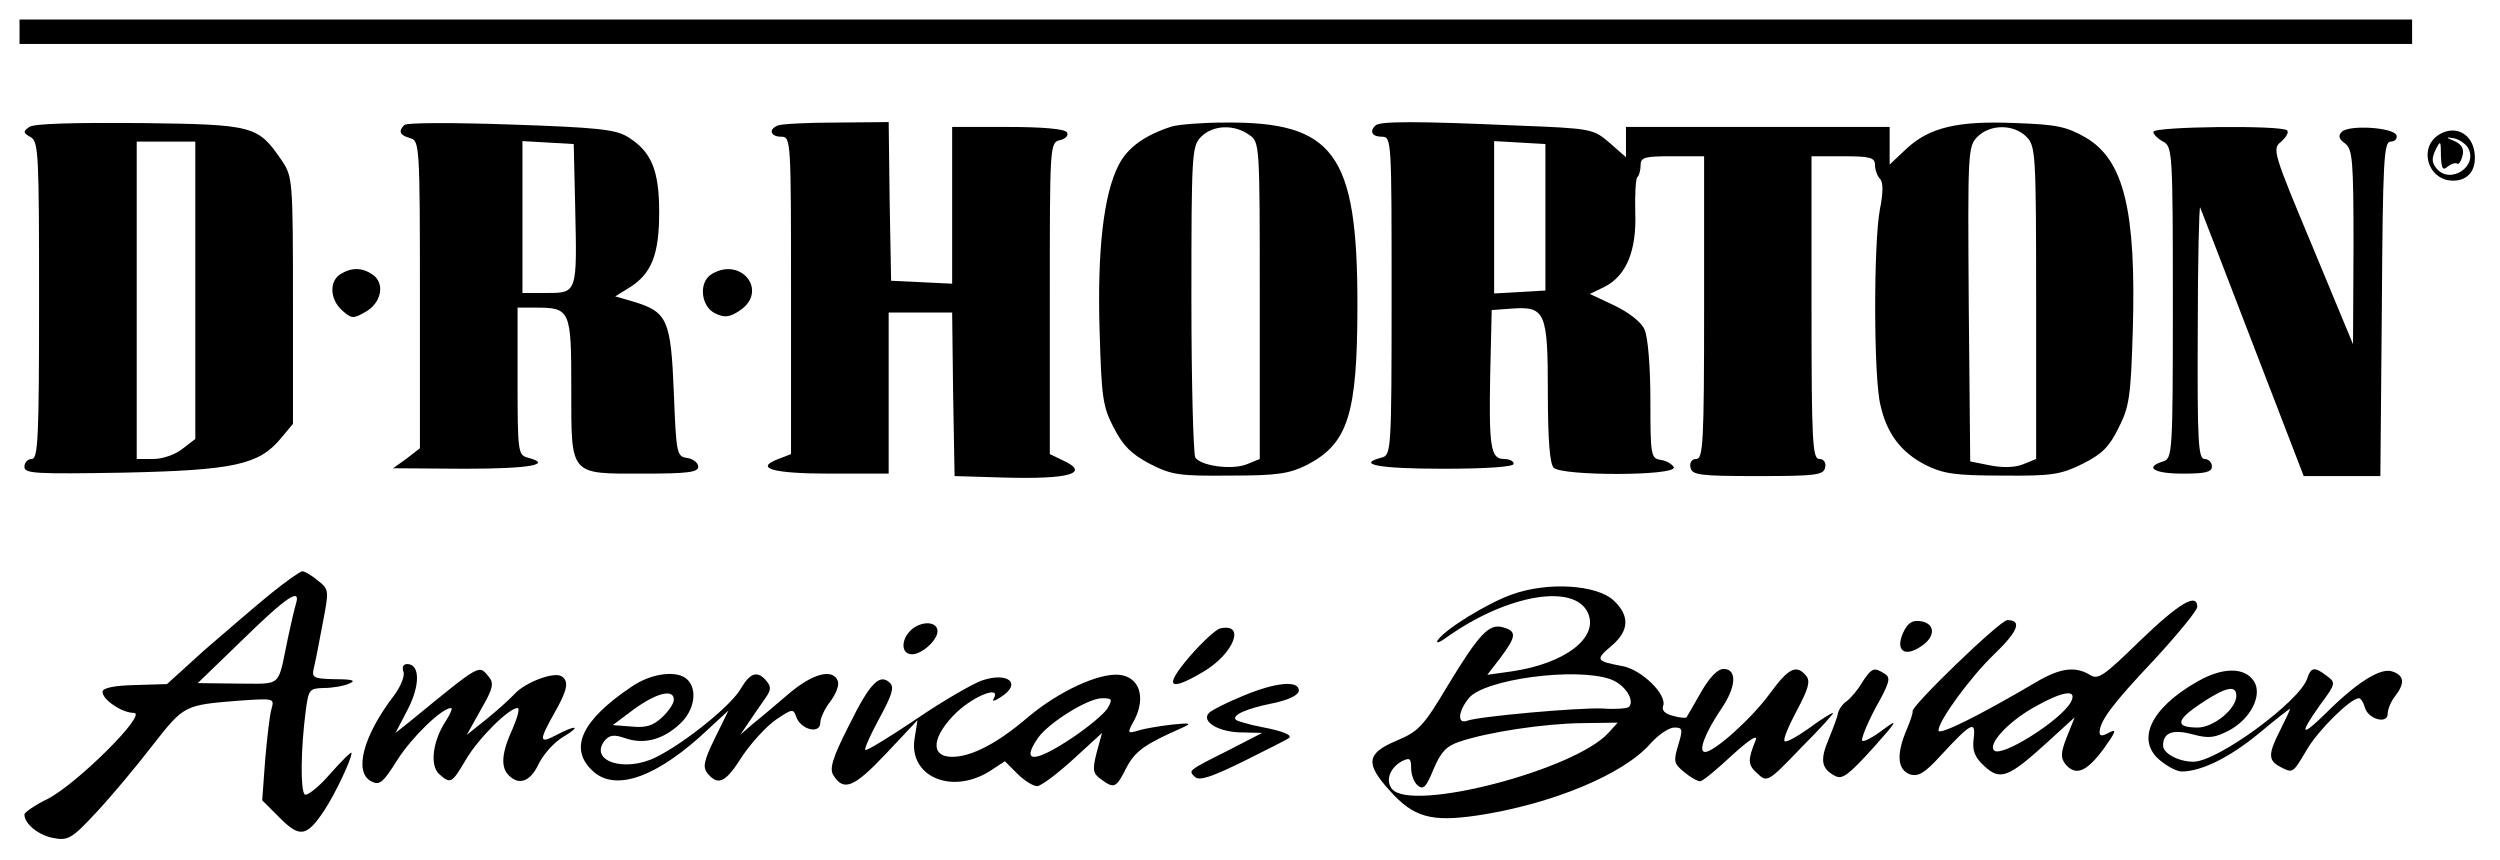
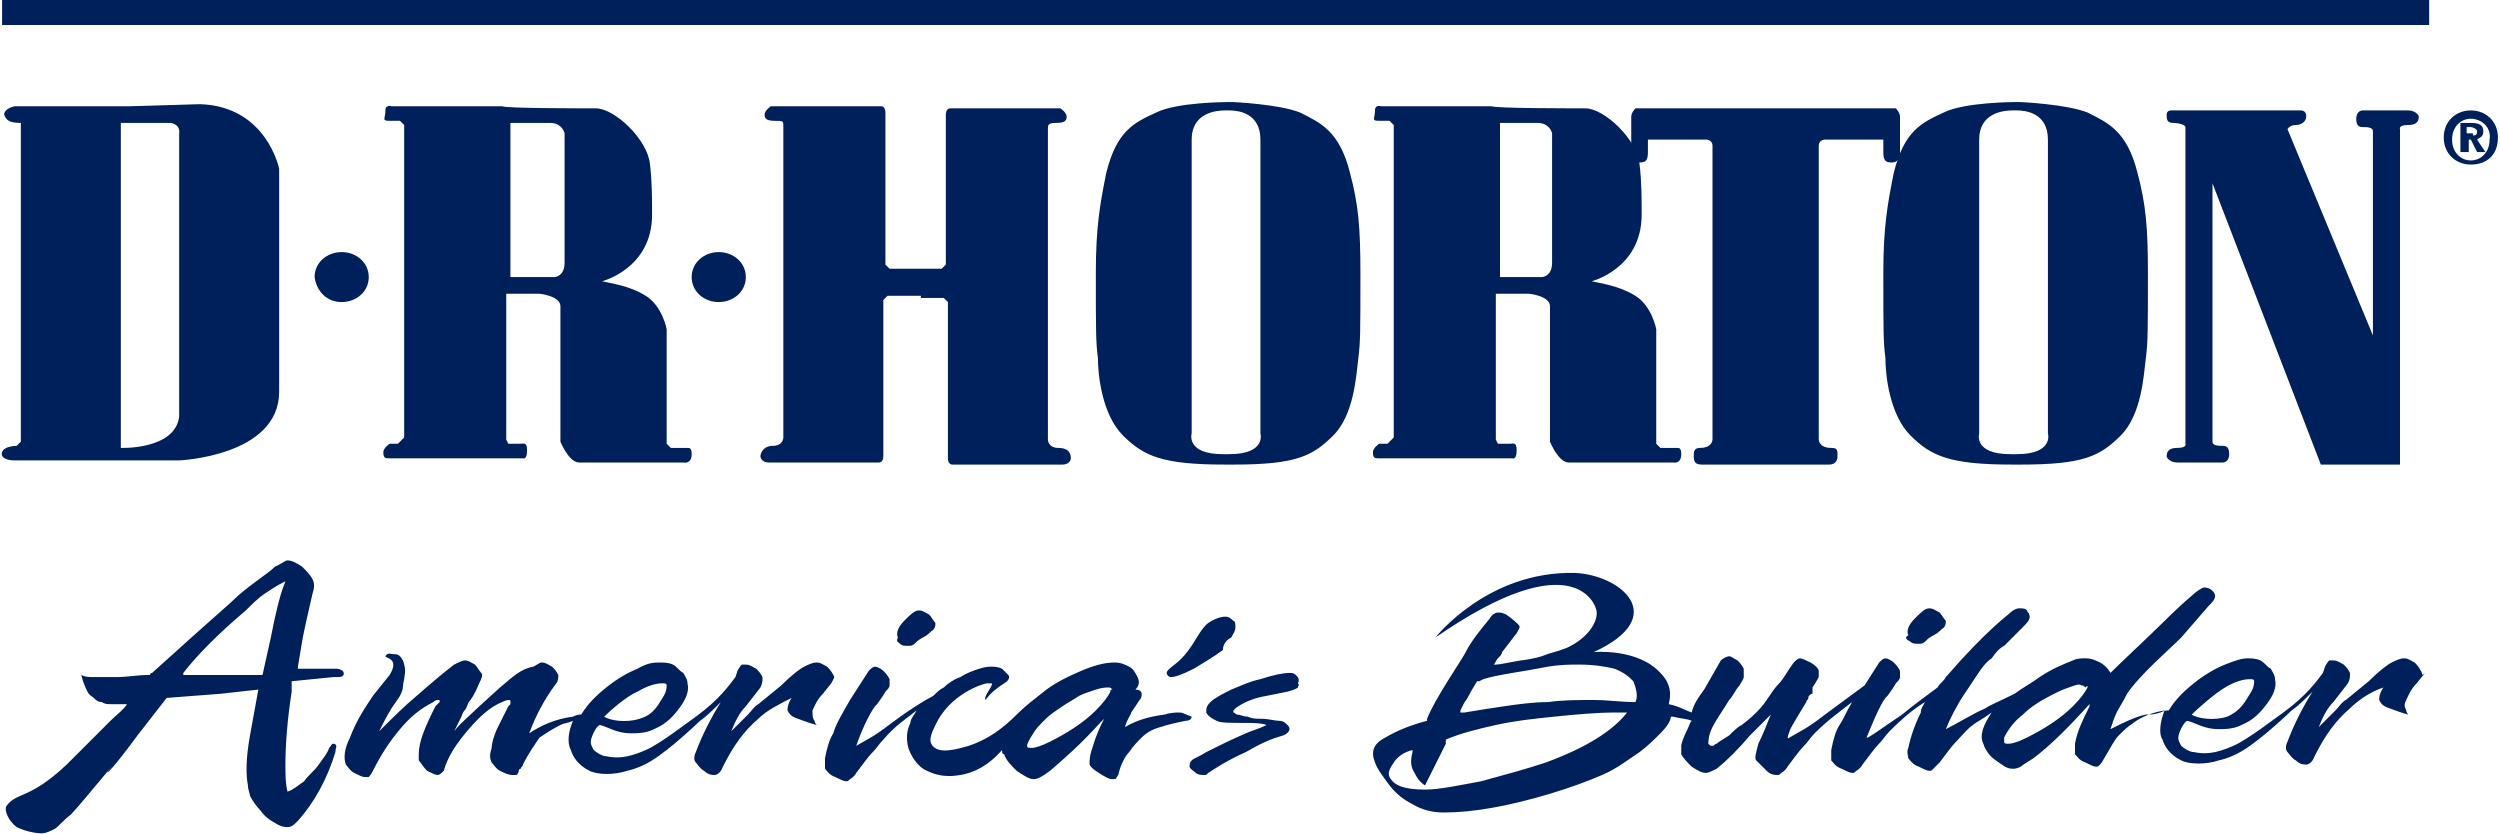
- <svg xmlns="http://www.w3.org/2000/svg" viewBox="104 60 512 176" fill="currentColor" aria-hidden="true">
-   <g transform="translate(0,281) scale(0.1,-0.1)" stroke="none">
-     <path d="M1080 2145 l0 -25 2450 0 2450 0 0 25 0 25 -2450 0 -2450 0 0 -25z" />
-     <path d="M1100 1950 c-13 -9 -13 -12 3 -21 16 -9 17 -36 17 -334 0 -282 -2 -325 -15 -325 -8 0 -15 -7 -15 -16 0 -14 22 -15 203 -12 226 5 277 16 322 70 l25 30 0 252 c0 246 -1 254 -22 286 -50 73 -56 75 -291 78 -134 1 -218 -1 -227 -8z m340 -334 l0 -305 -26 -20 c-15 -12 -41 -21 -60 -21 l-34 0 0 325 0 325 60 0 60 0 0 -304z" />
-     <path d="M1868 1954 c-13 -13 -9 -21 12 -27 19 -5 20 -14 20 -320 l0 -315 -27 -21 -28 -20 148 -1 c133 0 181 9 127 23 -19 5 -20 14 -20 156 l0 151 36 0 c72 0 74 -4 74 -164 0 -182 -5 -176 148 -176 91 0 112 3 112 14 0 8 -10 16 -22 18 -22 3 -23 7 -28 134 -6 149 -13 165 -82 186 l-38 11 29 18 c45 28 61 67 61 154 0 87 -16 125 -65 155 -25 15 -62 19 -240 25 -115 4 -213 4 -217 -1z m350 -169 c4 -175 4 -175 -58 -175 l-50 0 0 156 0 155 53 -3 52 -3 3 -130z" />
-     <path d="M2633 1953 c-20 -8 -15 -23 7 -23 20 0 20 -7 20 -325 l0 -325 -26 -10 c-50 -19 -12 -30 107 -30 l119 0 0 165 0 165 65 0 65 0 2 -167 3 -168 100 -3 c137 -4 180 9 120 36 l-25 12 0 319 c0 315 0 319 21 324 12 3 18 10 14 16 -4 7 -50 11 -121 11 l-114 0 0 -160 0 -161 -62 3 -63 3 -3 163 -2 162 -108 -1 c-59 0 -113 -3 -119 -6z" />
-     <path d="M3440 1951 c-54 -17 -91 -43 -109 -79 -31 -60 -44 -176 -39 -340 4 -135 6 -154 29 -198 19 -37 36 -54 74 -74 45 -23 60 -25 165 -24 97 0 121 4 157 22 84 44 103 103 103 329 0 309 -48 374 -272 372 -46 0 -94 -4 -108 -8z m158 -17 c22 -15 22 -16 22 -340 l0 -324 -27 -11 c-31 -12 -94 -3 -105 14 -4 7 -8 153 -8 325 0 299 1 313 20 332 24 24 67 26 98 4z" />
-     <path d="M3857 1953 c-13 -12 -7 -23 13 -23 20 0 20 -7 20 -326 0 -317 -1 -326 -20 -331 -54 -14 -6 -23 125 -23 90 0 145 4 145 10 0 6 -9 10 -20 10 -27 0 -31 24 -28 175 l3 130 41 3 c69 5 74 -7 74 -172 0 -97 4 -146 12 -154 17 -17 251 -17 246 1 -3 6 -14 13 -26 15 -21 3 -22 8 -22 122 0 69 -5 130 -12 145 -6 15 -32 35 -61 49 l-51 24 31 15 c44 23 65 74 62 152 -1 36 1 68 4 72 4 3 7 15 7 25 0 16 9 18 65 18 l65 0 0 -310 c0 -275 -2 -310 -16 -310 -9 0 -14 -7 -12 -17 3 -16 18 -18 138 -18 120 0 135 2 138 18 2 10 -3 17 -12 17 -14 0 -16 35 -16 310 l0 310 65 0 c56 0 65 -3 65 -18 0 -10 5 -23 10 -28 7 -7 7 -28 0 -63 -13 -69 -13 -343 1 -400 13 -59 42 -97 92 -123 36 -18 60 -22 157 -22 103 -1 120 2 165 24 40 20 55 35 74 74 22 43 25 65 29 201 7 243 -18 347 -96 393 -40 23 -60 27 -145 30 -118 5 -176 -9 -223 -53 l-34 -32 0 38 0 39 -270 0 -270 0 0 -31 0 -31 -33 29 c-34 29 -35 30 -193 36 -202 9 -279 9 -287 0z m1333 -23 c19 -19 20 -33 20 -340 l0 -320 -27 -11 c-18 -7 -43 -7 -68 -2 l-40 8 -3 322 c-2 312 -2 323 18 343 26 26 74 26 100 0z m-985 -165 l0 -150 -52 -3 -53 -3 0 156 0 156 53 -3 52 -3 0 -150z" />
-     <path d="M5450 1940 c0 -5 9 -14 20 -20 19 -10 20 -21 20 -330 0 -310 -1 -319 -20 -325 -39 -12 -19 -25 40 -25 47 0 60 3 60 15 0 8 -7 15 -15 15 -13 0 -15 35 -14 263 0 144 3 258 5 252 2 -5 51 -131 108 -280 l104 -270 79 0 78 0 3 343 c2 303 4 342 18 342 9 0 14 6 12 13 -6 16 -97 22 -112 7 -8 -8 -6 -15 7 -24 15 -12 17 -34 17 -212 l-1 -199 -83 200 c-81 194 -83 200 -64 215 10 9 16 19 12 23 -11 11 -274 8 -274 -3z" />
-     <path d="M6040 1937 c-49 -24 -30 -97 24 -97 31 0 48 22 44 56 -4 38 -36 57 -68 41z m54 -29 c23 -38 -36 -77 -64 -43 -10 12 -10 21 -2 38 10 20 11 20 11 -12 1 -27 4 -31 14 -22 8 6 16 8 19 6 3 -3 8 4 11 15 4 15 -1 24 -16 31 -18 7 -18 9 -3 6 10 -1 24 -10 30 -19z" />
-     <path d="M1738 1649 c-24 -14 -23 -52 3 -75 19 -17 23 -17 47 -3 33 18 41 58 16 76 -21 15 -43 16 -66 2z" />
-     <path d="M2498 1649 c-28 -16 -23 -67 7 -81 19 -9 29 -8 50 6 59 39 4 111 -57 75z" />
-     <path d="M1593 993 c-32 -26 -92 -78 -135 -115 l-76 -69 -66 -2 c-43 -1 -66 -6 -66 -14 0 -16 40 -43 64 -43 30 0 -116 -145 -176 -176 -27 -13 -48 -28 -48 -32 0 -19 28 -42 58 -48 31 -6 38 -3 89 52 30 32 82 94 115 137 65 83 65 83 177 92 73 5 73 5 67 -17 -4 -13 -9 -60 -13 -105 l-6 -82 36 -36 c41 -41 55 -39 91 15 23 35 56 105 56 118 0 4 -20 -16 -44 -43 -24 -28 -48 -46 -52 -42 -9 9 -8 93 2 170 6 45 7 47 37 48 18 0 41 4 52 9 15 6 8 9 -29 9 -45 1 -48 3 -43 24 3 12 11 53 18 91 13 67 13 69 -10 87 -13 11 -27 19 -32 19 -4 0 -34 -21 -66 -47z m53 -20 c-3 -10 -10 -40 -16 -68 -22 -105 -10 -95 -103 -95 l-82 1 92 89 c90 88 120 108 109 73z" />
-     <path d="M4135 992 c-50 -18 -138 -72 -151 -94 -4 -7 6 -3 22 9 121 85 258 109 286 48 23 -51 -47 -104 -156 -120 l-50 -7 27 35 c32 43 34 54 6 62 -29 9 -49 -12 -114 -119 -50 -84 -60 -94 -105 -113 -62 -26 -64 -47 -14 -102 49 -55 85 -65 180 -51 152 23 299 84 354 147 16 18 38 33 49 33 17 0 18 -3 8 -36 -10 -33 -9 -38 12 -55 13 -11 27 -19 33 -19 5 0 34 24 65 53 33 30 53 44 49 32 -17 -42 -17 -51 3 -69 20 -19 22 -18 90 53 39 39 68 71 65 71 -3 0 -26 -14 -50 -32 -24 -17 -46 -29 -49 -26 -4 3 8 31 25 63 24 45 28 60 19 71 -20 24 -36 16 -74 -36 -38 -52 -114 -120 -133 -120 -15 0 0 39 33 88 31 45 33 82 5 82 -12 0 -28 -16 -46 -47 -15 -27 -29 -50 -30 -52 -2 -2 -14 -1 -28 3 -16 4 -23 11 -20 20 9 23 -44 75 -84 82 -54 10 -55 13 -22 41 37 31 38 62 5 93 -35 33 -137 39 -210 12z m203 -173 c29 -10 51 -43 38 -57 -4 -3 -28 -5 -54 -3 -50 2 -252 -16 -277 -25 -21 -8 -19 19 3 46 31 39 219 64 290 39z m-4 -110 c-69 -76 -403 -163 -443 -115 -14 17 -5 43 20 57 16 8 19 6 19 -14 0 -14 6 -30 14 -36 11 -9 17 -3 32 34 15 35 26 47 53 56 59 20 174 37 250 38 l74 1 -19 -21z" />
-     <path d="M5423 898 c-75 -73 -86 -81 -103 -70 -30 18 -61 14 -110 -15 -119 -70 -200 -110 -200 -99 0 20 66 110 114 156 49 47 58 70 27 70 -15 0 -200 -179 -194 -187 1 -2 -4 -18 -12 -37 -22 -51 -19 -83 7 -92 17 -5 30 3 62 38 63 68 73 74 68 35 -3 -24 2 -38 22 -56 32 -30 49 -24 128 48 l57 52 -16 -40 c-13 -33 -13 -43 -3 -56 21 -25 43 -16 78 31 25 35 28 42 12 34 -14 -8 -20 -8 -20 0 0 23 26 58 112 149 48 52 88 101 88 108 0 30 -37 8 -117 -69z m-142 -126 c-20 -37 -142 -114 -157 -99 -13 13 27 57 79 87 61 35 93 40 78 12z" />
-     <path d="M2911 924 c-26 -19 -28 -54 -3 -54 20 0 52 29 52 47 0 19 -27 22 -49 7z" />
-     <path d="M4938 915 c-17 -37 2 -52 36 -29 31 20 30 48 -2 52 -16 2 -25 -4 -34 -23z" />
-     <path d="M3539 923 c-9 -2 -37 -28 -63 -58 -53 -62 -43 -73 28 -31 63 37 88 101 35 89z" />
-     <path d="M1866 835 c4 -8 -5 -30 -18 -48 -64 -83 -84 -158 -48 -177 17 -9 24 -4 54 44 30 47 91 106 110 106 3 0 -1 -11 -10 -25 -28 -42 -34 -92 -15 -110 24 -21 26 -20 55 29 25 43 88 106 106 106 5 0 0 -19 -10 -42 -23 -50 -25 -79 -8 -96 21 -21 44 -13 61 23 9 19 31 44 49 55 39 23 30 27 -12 5 -36 -19 -37 -13 -5 44 27 47 31 66 15 76 -16 10 -75 -13 -96 -36 -11 -12 -37 -35 -58 -52 l-40 -32 29 52 c25 43 27 54 16 67 -21 25 -14 29 -162 -92 l-29 -23 25 48 c26 50 25 93 -1 93 -8 0 -11 -6 -8 -15z" />
-     <path d="M4854 813 c-9 -16 -24 -33 -32 -39 -9 -6 -16 -17 -18 -25 -1 -8 -10 -31 -19 -53 -18 -43 -15 -60 13 -75 15 -8 27 1 78 57 50 56 53 62 21 38 -21 -16 -40 -26 -43 -23 -3 3 9 33 27 67 29 52 32 62 19 70 -22 14 -26 13 -46 -17z" />
-     <path d="M5540 814 c-97 -55 -127 -122 -74 -163 15 -12 33 -21 42 -21 40 0 97 28 157 77 36 30 65 53 65 51 0 -2 -9 -21 -20 -43 -25 -49 -25 -62 -1 -75 27 -14 26 -15 55 34 23 40 90 106 107 106 4 0 9 -8 12 -18 6 -25 47 -36 47 -14 0 10 7 26 15 36 21 27 19 43 -6 51 -24 8 -73 -23 -137 -87 -50 -49 -54 -43 -10 19 32 43 32 45 13 59 -25 19 -32 18 -40 -6 -15 -46 -183 -170 -233 -170 -30 0 -62 17 -62 33 0 27 20 34 61 23 33 -9 45 -7 74 8 45 24 69 73 51 101 -19 29 -64 29 -116 -1z m80 -29 c0 -27 -47 -65 -79 -65 -47 0 -45 15 6 49 51 34 73 39 73 16z" />
-     <path d="M2334 804 c-103 -69 -130 -127 -80 -173 47 -44 134 -12 239 88 l39 36 -28 -57 c-23 -47 -25 -59 -15 -72 22 -26 37 -19 71 35 18 27 49 61 69 75 34 23 36 23 42 5 10 -26 49 -35 49 -11 0 9 9 29 21 44 11 15 18 33 15 41 -10 27 -52 16 -102 -27 -27 -23 -60 -51 -74 -62 l-24 -21 17 25 c9 14 24 35 33 48 13 18 14 25 4 37 -18 22 -33 18 -52 -14 -19 -35 -116 -113 -175 -142 -65 -32 -138 -7 -104 35 10 11 19 12 42 4 38 -13 77 -3 112 30 29 27 36 69 15 90 -20 20 -73 14 -114 -14z m86 -27 c0 -8 -11 -24 -24 -36 -18 -17 -33 -22 -62 -19 l-39 3 44 33 c46 33 81 42 81 19z" />
-     <path d="M3050 816 c-19 -7 -80 -42 -134 -79 -55 -37 -101 -65 -104 -63 -2 3 11 32 29 65 25 46 31 63 22 72 -21 21 -41 1 -84 -86 -34 -67 -41 -90 -32 -103 21 -34 43 -24 108 45 l64 68 -6 -38 c-12 -77 75 -115 153 -67 l32 21 26 -26 c14 -14 32 -25 40 -25 8 0 41 25 74 55 l59 54 -11 -40 c-9 -36 -8 -43 9 -55 27 -20 31 -18 52 24 18 34 38 48 113 81 22 10 19 11 -20 7 -25 -3 -56 -8 -68 -12 -24 -7 -24 -6 -8 23 23 46 9 87 -32 91 -42 4 -124 -34 -187 -87 -63 -54 -116 -81 -155 -81 -46 0 -42 42 10 92 37 34 91 55 75 27 -4 -6 2 -5 14 3 45 28 16 53 -39 34z m258 -57 c-7 -11 -39 -38 -72 -60 -78 -52 -106 -52 -70 0 22 31 102 81 131 81 21 0 22 -2 11 -21z" />
-     <path d="M3586 785 c-32 -13 -64 -29 -70 -35 -17 -18 21 -40 68 -40 l41 -1 -70 -36 c-84 -42 -81 -41 -68 -54 9 -9 35 0 100 32 48 24 90 45 92 47 10 6 -12 15 -55 23 -26 5 -50 12 -53 15 -9 9 21 23 77 34 33 7 52 17 52 26 0 21 -47 17 -114 -11z" />
+ <svg xmlns="http://www.w3.org/2000/svg" version="1.1" aria-hidden="true" role="img" x="0" y="0" viewBox="0 0 120 40" style="enable-background:new 0 0 120 40" xml:space="preserve">
+   <g id="DR_Horton_LOGO_1_" fill="#00205b">
+     <path d="M.1 0h116.5v1.2H.1zM8.2 5.9c.5.1.4.5.4.5V20c-.2 1.6-2.8 1.5-2.8 1.5V5.9h2.4zm-2-.8H.7s-.5.1-.5.4c.1.3.3.4.8.4v15.3l-.2.2s-.6 0-.7.3c-.1.3.3.4.6.4h7.9s4.8-.2 4.8-3.3V8.1s-.6-3-3.8-3.1c-3.2.1-3.4.1-3.4.1zM16.4 14.5c.7 0 1.3-.5 1.3-1.2s-.6-1.2-1.3-1.2c-.7 0-1.3.5-1.3 1.2.1.7.6 1.2 1.3 1.2zM34.5 14.5c.7 0 1.3-.5 1.3-1.2s-.6-1.2-1.3-1.2c-.7 0-1.3.5-1.3 1.2s.6 1.2 1.3 1.2zM28.6 5.2c.9 0 2.5 1.5 2.6 2.7.1.8.1 1.7.1 2.4 0 2.6-2.4 3.2-2.4 3.2.4.1 1.3.2 2.1.7.8.5 1 1.6 1 1.6v5.5l.2.2h.8c.1 0 .2 0 .2.3 0 .5-.4.4-.4.4h-5c-.5 0-.9-1-.9-1v-6.5c0-.5-1-.6-1-.6h-1.6v7l.1.2h.6c.1 0 .3-.1.3.3 0 .5-.2.4-.2.4h-6.4c-.2 0-.3 0-.3-.3 0-.2.3-.4.3-.4h.4l.3-.3V6l-.2-.2h-.5c-.4 0-.2-.1-.2-.5 0-.3.3-.2.3-.2h5.3c.2.1 3.6.1 4.5.1zm-3 .7h-1.1v7.4h2.1s.5 0 .5-.7V6.4s-.1-.5-.7-.5h-.8zM76.1 5.2c.9 0 2.5 1.5 2.6 2.7.1.8.1 1.7.1 2.4 0 2.6-2.4 3.2-2.4 3.2.4.1 1.3.2 2.1.7.8.5 1 1.6 1 1.6v5.5l.2.2h.8c.1 0 .2 0 .2.3 0 .5-.4.4-.4.4h-5c-.5 0-.9-1-.9-1v-6.5c0-.5-1-.6-1-.6h-1.6v7l.1.2h.6c.1 0 .3-.1.3.3 0 .5-.2.4-.2.4h-6.4c-.2 0-.3 0-.3-.3 0-.2.3-.4.3-.4h.4l.3-.3V6l-.2-.2h-.5c-.4 0-.2-.1-.2-.5 0-.3.3-.2.3-.2h5.3c.2.1 3.6.1 4.5.1zm-3 .7H72v7.4h2s.5 0 .5-.7V6.4s-.1-.5-.7-.5h-.7zM44.2 14.3h1.1l.2.2V22c0 .3.2.3.2.3H51c.3 0 .4-.2.4-.3 0-.1 0-.5-.6-.5-.5 0-.5-.4-.5-.4V6.2c0-.2 0-.3.4-.3s.5-.1.5-.3c0-.2-.3-.4-.3-.4h-5.3c-.2 0-.2.3-.2.3v7.2l-.2.2h-2.5l-.2-.2V5.4s0-.3-.2-.3H37s-.3.2-.3.4.1.3.5.3.4 0 .4.3V21s0 .4-.5.4-.6.4-.6.5c0 .1.1.3.4.3h5.3s.2 0 .2-.3v-7.5l.2-.2h1.6M58.8 22.3c-3 0-3.9-.4-4.9-1.4-1-1-1.2-2.9-1.2-3.7-.1-.8-.1-1.3-.1-4.1 0-2.2.2-3.3.5-4.8.5-2 1.3-2.4 2.4-2.9 1-.5 3.4-.5 3.4-.5h.3s2.2.1 3.2.5c1 .5 1.9.9 2.4 2.9.4 1.5.5 2.6.5 4.8 0 2.8 0 3.3-.1 4.1-.1.8-.2 2.7-1.2 3.7s-1.8 1.4-4.8 1.4h-.4zm.2-.5c1.8 0 1.5-1 1.5-1V6.7c0-1.3-1.1-1.4-1.5-1.4h-.2c-.4 0-1.6.1-1.6 1.4v14.1s-.3 1 1.5 1h.3zM96.6 22.3c-3 0-3.9-.4-4.9-1.4-1-1-1.2-2.9-1.2-3.7-.1-.8-.1-1.3-.1-4.1 0-2.2.2-3.3.5-4.8.5-2 1.3-2.4 2.4-2.9 1-.5 3.4-.5 3.4-.5h.3s2.2.1 3.2.5c1 .5 1.9.9 2.4 2.9.4 1.5.5 2.6.5 4.8 0 2.8 0 3.3-.1 4.1-.1.8-.2 2.7-1.2 3.7s-1.8 1.4-4.8 1.4h-.4zm.2-.5c1.8 0 1.5-1 1.5-1V6.7c0-1.3-1.1-1.4-1.5-1.4h-.2c-.4 0-1.6.1-1.6 1.4v14.1s-.3 1 1.5 1h.3z" />
+     <path d="M85.2 5.2H91s.2.2.2.4v1.8s0 .4-.4.4c-.3 0-.4-.1-.4-.5v-.6h-2.8s-.3 0-.3.3v14.1s0 .4.6.4c.3 0 .3.1.3.4 0 .2-.1.4-.4.4h-6.1c-.3 0-.4-.1-.4-.4 0-.2 0-.4.3-.4.6 0 .6-.4.6-.4V7c0-.3-.3-.3-.3-.3h-2.8v.6c0 .4-.1.5-.4.5-.3 0-.4-.4-.4-.4V5.6c0-.2.2-.4.2-.4h6.7M111.4 22.3h3.8V6.2s-.1-.2.4-.2.5-.3.5-.4c0-.1-.2-.3-.5-.3h-2.2s-.3 0-.3.4c0 .3.1.4.3.4.2 0 .5 0 .5.2v9.8l-4.1-9.9s.1-.2.4-.2c.3 0 .5-.2.5-.4 0-.3-.2-.3-.3-.3h-6.2s-.2 0-.2.2 0 .4.3.4.6.1.6.2v15.2s.1.2-.4.2-.5.3-.5.4c0 .1.2.3.5.3h2.2s.3 0 .3-.4c0-.3-.1-.4-.3-.4-.2 0-.5 0-.5-.2V8.8l5.2 13.5zM118.6 7.9c-.7 0-1.3-.5-1.3-1.3s.6-1.3 1.3-1.3c.7 0 1.3.5 1.3 1.3 0 .9-.6 1.3-1.3 1.3zm0-2.2c-.5 0-.9.4-.9 1s.4 1 .9 1 .9-.4.9-1c.1-.6-.4-1-.9-1zm-.2 1.6h-.3V5.9h.5c.4 0 .6.1.6.4 0 .3-.2.3-.3.4l.4.6h-.4l-.3-.6h-.1v.6zm.3-.8c.1 0 .2 0 .2-.2 0-.1-.2-.2-.3-.2h-.2v.3h.3z" />
+     <g>
+       <path d="M16 35.7c-.1 0-.1.1-.2.2-.1.3-.3.5-.5.8-.2.3-.5.5-.7.8-.3.2-.5.4-.8.5-.1-.4-.1-.8-.1-1.3 0-1 .1-2.2.3-3.5v-.5l1-.1 1-.1h.2c.3 0 .3-.1.3-.2s-.2-.2-.3-.2H14.3V32l.2-1.2c.1-.6.3-1.4.5-2.3.1-.3.1-.5 0-.7-.1-.2-.3-.4-.5-.6-.3-.2-.5-.3-.7-.3-.1 0-.2.1-.4.2l-.2.1c-.2.2-.5.4-.9.7-.4.3-.8.6-1.2 1l-1.8 1.6-2 1.8s-.1 0-.1.1h-.1c-.5 0-1 .1-1.5.1H4.5c-.2 0-.4 0-.6-.1.1.4.2.6.3.8.1.2.2.2.3.3.1.1.2.2.4.2.1.1.3.1.4.1H6.1c-.2.3-.5.5-.8.8l-.4.4-.7.7-.6.6-.4.4C1.4 38.4.8 38 .3 38.7c-.1.2.1.7.5 1 .4.2.9.3 1.2.3.2 0 .4-.1.6-.2.2-.1.4-.4.8-.7.4-.4 2.6-3.1 1.8-2.1-.2.3.3-.2 1.4-1.7l.7-.9.7-.9 1.3-.1 1.3-.1.9-.1.9-.1-.2 1.1-.2 1.1c-.2 1.1-.2 1.9-.1 2.4 0 .2.1.4.1.5.1.2.3.5.5.7.2.3.5.5.7.6.3.2.5.2.6.2.2 0 .3-.1.5-.3.8-.9 1.4-2 1.8-3.3 0-.2.1-.3 0-.3.1 0 0-.1-.1-.1zm-2.7-6.5c-.1.4-.2.9-.3 1.4l-.2.9-.2.9H8.8v-.1c.7-.9 1.7-1.9 3-3 .3-.3.6-.6.9-.8.3-.2.6-.4 1-.6-.2.5-.3.9-.4 1.3zM39 34.1c.1-.2.2-.5.5-.8l.4-.5c.1-.2.2-.3.1-.4-.1-.2-.2-.3-.3-.4-.2-.1-.3-.2-.5-.2s-.4.1-.6.2c-.2.1-.6.4-1.1.9l-1.1.9c-.2.1-.3.3-.5.5l-.8.8c.2-.5.4-.9.7-1.2l.7-.9c.1-.2.1-.3.1-.5-.1-.2-.2-.3-.3-.4-.2-.1-.3-.2-.5-.2h-.2s-.1.1-.2.3l-.1.3c-.3.4-.8 1.1-1.9 1.9-.3.2-1.7 1.3-2.4 1.6-.9.4-1.4.4-1.9.3-.2 0-.5-.2-.6-.3-.1-.2-.2-.3-.1-.6s.3-.6.4-.6c.4.1.8.4 1.5.4s.9-.1 1.3-.3c.4-.2.7-.5 1-.9.3-.4.5-.8.4-1.2 0-.2-.1-.3-.2-.5-.2-.1-.3-.3-.5-.4-.2-.1-.5-.1-.6-.1-.3 0-.6 0-1.1.3-.5.2-1 .5-1.5.9s-.9.8-1.2 1.3c-.1 0-.2 0-.4.1-.8.1-1.5.4-2.1.8.3-.8.7-1.6 1.3-2.4.1-.1.1-.3.1-.4-.1-.2-.2-.3-.3-.4-.2-.1-.3-.2-.5-.2-.1 0-.2.1-.4.2-.6.1-1 .5-1.6 1l-1.1 1c-.4.4-.8.7-1.1 1.1l.3-.6c.1-.2.1-.3.2-.4.1-.1.1-.2.2-.4.1-.1.3-.4.5-.9.1-.2.2-.4.1-.5-.1-.1-.2-.3-.3-.4-.2-.1-.3-.2-.5-.2-.1 0-.3.1-.5.2-.4.3-1 .8-1.8 1.5-.6.5-1.2 1.1-1.8 1.7.3-.6.5-1 .8-1.4l.2-.3c.2-.4.1-.4.2-.8 0-.1.1-.4 0-.7 0-.1-.1-.3-.2-.4-.1-.1-.2-.1-.3-.1-.1 0-.3-.1-.4.1 0 .1.7.1.2.9l-.8 1c-.4.6-.8 1.2-1.1 2-.3.6-.3 1-.2 1.3.1.1.2.3.4.4.2.1.4.2.5.2h.2s.1-.1.2-.3c.4-.8.8-1.4 1.3-2 .5-.6 1-1 1.6-1.3.1-.1.2-.1.2-.1h.1v.1l-.1.1-.1.1c-.5 1-.8 1.7-.8 2.3v.3c.1.1.2.3.4.5.2.1.4.2.5.2.1 0 .2-.1.3-.2.2-.7.6-1.3 1.2-2s1.1-1.1 1.6-1.3c.2-.1.3-.1.3-.1.1 0 .1 0 .1.1v.1l-.1.1-.5 1c-.2.4-.3.8-.3 1-.1.3-.1.5 0 .7.1.1.2.3.4.4.2.1.4.2.6.2h.2s.1-.1.1-.2c0 0 0-.1.1-.1 0-.1.1-.1.1-.2.3-.6.6-1 .8-1.3.3-.2.6-.4 1-.6.2-.1.4-.1.6-.2-.2.5-.3 1-.1 1.4.1.3.3.7.9 1 .4.2 1.2.2 1.8 0 .9-.2 1.5-.7 1.9-1 .4-.3 1.3-1.1 1.6-1.4.3-.2.7-.6 1-.9-.5.8-.9 1.6-1.2 2.4-.1.2-.1.4 0 .5.1.1.2.3.4.4.2.2.4.2.5.2.1 0 .3-.1.4-.4.5-1 1-1.7 1.7-2.3.4-.4 1-.7 1.6-1-.2.3-.2.5-.2.6.1.2.2.3.5.4.3.1.5.2.9.3-.1-.1-.1-.2-.1-.2-.1-.1-.1-.3-.1-.5zm-8.4-.9c.5-.3.9-.4 1.2-.4.1 0 .2 0 .2.1s0 .3-.2.6-.4.8-1.1 1c-.6.2-1.4.1-1.7-.1.3-.3 1.1-1 1.6-1.2zM116.2 32.2c-.1-.2-.2-.3-.3-.4-.2-.1-.3-.2-.5-.2s-.4.1-.6.2c-.2.1-.6.4-1.1.9l-1.1.9c-.2.1-.3.3-.5.5l-.8.8c.2-.5.4-.9.7-1.2l.7-.9c.1-.2.1-.3.1-.5-.1-.2-.2-.3-.3-.4-.2-.1-.3-.2-.5-.2h-.2s-.1.1-.2.3l-.1.3c-.3.4-.8 1.1-1.9 1.9-.3.2-1.7 1.3-2.4 1.6-.9.4-1.4.4-1.9.3-.2 0-.5-.2-.6-.3-.1-.2-.2-.3-.1-.6s.3-.6.4-.6c.4.1.8.4 1.5.4s.9-.1 1.3-.3c.4-.2.7-.5 1-.9.3-.4.5-.8.4-1.2 0-.2-.1-.3-.2-.5-.2-.1-.3-.3-.5-.4-.2-.1-.5-.1-.6-.1-.3 0-.6.1-1.1.3-.5.2-1 .5-1.5.9s-.9.8-1.2 1.3c-.1 0-.2 0-.4.1-.3.1-.5.1-.7.1-.5.1-1.1.4-1.7.7.1-.3.2-.6.3-.8.1-.2.3-.5.5-.9.6-.9 2-2.1 2.6-2.7l1.3-1.5c.2-.2.4-.4.3-.6-.1-.2-.3-.3-.5-.3-.1 0-.4.2-.6.4-.6.5-1.4 1.3-1.4 1.3-.5.5-2.1 2-2.5 2.4-.1-.2-.3-.4-.5-.5-.2-.1-.4-.2-.7-.2-.2 0-.4 0-.6.1-.5.2-1 .4-1.6.8-.4.3-.8.5-1.2.8-.6.3-1.3.6-1.4.7-.5.2-1.3.7-1.9 1 .2-.5.5-1.1.9-1.7l.6-.9c.2-.3.4-.6.7-.8.2-.3.4-.5.6-.6l.9-.9c.2-.2.4-.4.3-.6 0-.1-.1-.1-.1-.2-.1-.1-.2-.1-.4-.1-.1 0-.3.1-.4.2-.2.2-1.1.8-3.1 3.1-.1.2-.3.3-.4.5-.4.3-1.1.8-1.7 1.3-.9.6-1.7 1.2-1.7 1.1.2-.5.6-1.5.9-1.9l.1-.1c.3-.4.4-.6.4-.6.1-.1.2-.2.2-.3v-.3c-.1-.2-.2-.3-.3-.4-.1-.1-.3-.2-.4-.2-.1 0-.2.1-.3.2l-.7 1.1c-.4.3-1.1.8-1.9 1.4-.9.7-1.2.8-1.7 1.1 0 0-.2.2 0-.3 0-.1.5-.9.8-1.4 0-.1.1-.1.1-.2s.1-.2.2-.2V33c.2-.3.3-.5.3-.5v-.3c0-.1-.2-.3-.4-.4-.2-.1-.4-.2-.5-.2-.1 0-.2.1-.3.2-.3.4-.5.8-.7 1-.2.2-.4.5-.6.8-.2.3-.4.5-.5.6-.1.1-.3.3-.7.6-.2.1-.4.3-.6.5-.3.2-.5.3-.6.4-.1 0-.1.1-.2.1s-.1 0-.2-.1c0-.1 0-.4.2-.8s.5-.8.8-1.3c.2-.2.3-.5.5-.7.1-.2.2-.3.2-.4v-.4c-.1-.2-.2-.3-.3-.4-.2-.1-.3-.2-.4-.2-.1 0-.3.1-.4.2l-.8 1.4c-.3.4-.5.7-.6 1.1-.3-.1-.6-.3-1.1-.4 0-.1.3-.8-.4-1.5-1.1-1.2-3.2-1-3.2-1 3.7-1.7 1.3-3.7-.9-3.8-4.2-.1-6.7 3.1-6.7 3.1 6.8-4.7 7.7-1.4 7.7-1.4.2.5-.3 1.4-1.4 1.9-.5.2-.7.2-1.2.4-.3.1-.9.2-1 .2-.6.1-1 .2-1.2.2h-.1c.1-.1.1-.2.2-.3.1-.1.2-.2.2-.3.4-.5.6-.8.7-.9.1-.2.2-.3.1-.4-.1-.1-.3-.3-.6-.5-.2-.1-.3-.1-.4-.1-.1 0-.3.1-.4.3-.5.6-.9 1.1-1.2 1.7-.3.5-.7 1.1-1 1.6-.3.5-.6 1-.8 1.5v.1c-.8.2-1.5.5-2 .8-.6.3-.7.7-.5 1.2.1.3.4.7.7 1.1.3.4.7.7 1.1.9.5.3 1 .4 1.5.4 1.4 0 3.1-.3 5.1-.9 1-.3 1.8-.6 2.5-.9.7-.3 1.2-.7 1.8-1.1.4-.3.7-.6 1-.9.3-.3.5-.6.5-.8h.1c.4.1.7.1.9.2-.1.1-.1.2-.2.4-.2.4-.3.7-.3.8v.4c.1.2.3.4.5.6.3.2.5.3.7.3.1 0 .3-.1.5-.2.5-.4 1-.9 1.6-1.6l.8-.8.2-.2c-.2.5-.4 1-.6 1.4-.1.4-.2.7-.1.8l.5.5c.2.2.4.2.5.2.1 0 .1 0 .2-.1 0 0 .2-.1.3-.3.3-.4.6-.8.7-.9.3-.3.4-.5.6-.7.7-.7 1.3-1.1 1.8-1.5-.3.5-.4.8-.6 1.1-.2.3-.3.7-.4 1.2v.5c.1.1.2.3.5.4.2.1.4.2.5.2.1 0 .1 0 .2-.1 0 0 .2-.1.3-.3.3-.4.6-.8.7-.9.3-.3.4-.5.6-.7.7-.7 1.2-1.1 1.7-1.4-.1.2-.2.3-.2.5-.3.6-.5 1.2-.6 1.7-.1.2 0 .4 0 .5.1.1.2.3.5.4.2.1.4.2.5.2.1 0 .1 0 .2-.1l.3-.3c.3-.4.6-.8.7-.9.3-.3.6-.7.9-.9.1-.1.5-.3.9-.6-.4.6-.6 1.1-.4 1.5.1.3.3.6.6.8.3.2.5.4.8.4.1 0 .2 0 .4-.1.1-.1.3-.2.6-.4.8-.6 1.7-1.5 2.6-2.5l.1-.1v.1c-.3.6-.6 1.2-.7 1.8v.5c.1.1.2.3.5.4.2.1.4.2.5.2.1 0 .1 0 .2-.1 0 0 .1-.1.2-.3.3-.5.5-.9.7-1.1.2-.2.4-.4.7-.6.4-.3.9-.5 1.5-.6-.2.5-.3 1.1-.1 1.4.1.3.3.7.9 1 .4.2 1.2.2 1.8 0 .9-.2 1.5-.7 1.9-1 .4-.3 1.3-1.1 1.6-1.4.3-.2.7-.6 1-.9-.5.8-.9 1.6-1.2 2.4-.1.2-.1.4 0 .5.1.1.2.3.4.4.2.2.4.2.5.2.1 0 .3-.1.4-.4.5-1 1-1.7 1.7-2.3.4-.4 1-.8 1.6-1-.2.3-.2.5-.2.6.1.2.2.3.5.4.3.1.5.2.9.3-.1-.1-.1-.2-.1-.2-.1-.2-.1-.3 0-.5s.2-.5.5-.8l.4-.5c-.2.2-.1 0-.2-.1zm-9.4.8c.5-.3.9-.4 1.2-.4.1 0 .2 0 .2.1s0 .3-.2.6-.4.8-1.1 1.1c-.6.2-1.4.1-1.7-.1.3-.3 1.1-1 1.6-1.3zm-32.6 3.6c-.9.3-2 .6-3.1.9-1.1.2-2 .4-2.7.4-1 0-1.5-.2-1.7-.6-.1-.2 0-.4.2-.7.2-.3.5-.5.9-.6v.1c-.1.4-.1.7.1 1 .1.2.2.4.5.6l.1-.2.9-1.8v-.2c.7-.3 1.5-.5 2.4-.7.9-.2 1.8-.3 2.8-.4 1-.1 2-.2 3-.2h.5c-.7.9-2 1.7-3.9 2.4zm4.3-2.9c-.7 0-1.3-.1-2-.1-.8 0-1.5 0-2.2.1-.7 0-1.4.1-2.1.2-.7.1-1.3.2-1.9.3h-.2v-.1l.2-.4c.1-.1.2-.3.3-.5l.3-.5h.1l.2-.1c.3-.1.8-.2 1.4-.3.6-.1 1.2-.2 1.7-.3.6-.1 1.1-.1 1.5-.1.7 0 1.3.1 1.7.2.5.2.7.4.9.6.2.5.2.8.1 1zm21.7-.7c-.1.2-.3.5-.7.9-.6.6-1.4 1.1-2.2 1.5-.4.2-.7.3-.9.3-.1 0-.2 0-.2-.1v-.2c.2-.4.5-.8.9-1.1.4-.4.9-.7 1.5-1 .2-.1.4-.2.7-.3.3-.1.5-.2.6-.1.1 0 .1 0 .2.1.1-.1.1-.1.1 0zM56.6 34.2c-.1 0-.4 0-.7.1-.8.1-1.4.3-1.9.6.1-.4.3-.6.3-.7l.4-.6c.1-.1.1-.2.1-.3 0-.1-.1-.2-.3-.2.2-.2.2-.4.1-.6-.1-.2-.2-.4-.4-.5-.2-.1-.4-.2-.7-.2-.4 0-.9.1-1.6.4-.7.3-1.3.6-1.8 1s-.9.7-1.3 1.1c-.7.7-1.4 1.2-2.3 1.5-.4.1-1.5.5-1.8-.1-.1-.2 0-.5.2-.9.7-1.5 2.3-2 2.5-2h.2c.1.1-.4.6-.3.8.3-.4.6-.6.9-.8.2-.1.3-.3.2-.4l-.3-.3c-.2-.1-.4-.1-.5-.1-.1 0-.3 0-.6.1s-.6.2-.9.4c-.3.1-.6.3-.8.5-.2.1-.3.2-.5.4-.4.2-1.2.7-2 1.3-.9.7-1.2.8-1.7 1.1.2-.6.6-1.5.9-1.9l.1-.1c.3-.4.4-.6.4-.6.1-.1.2-.2.2-.3v-.3c-.1-.2-.2-.3-.3-.4-.1-.1-.3-.2-.4-.2-.1 0-.2.1-.3.2l-.9 1.4c-.4.7-.7 1.2-.8 1.6-.2.3-.3.7-.4 1.2v.5c.1.1.2.3.5.4.2.1.4.2.5.2.1 0 .1 0 .2-.1 0 0 .2-.1.3-.3.3-.4.6-.8.7-.9.3-.3.4-.5.6-.7.6-.7 1.1-1 1.6-1.4-.1.2-.3.4-.3.6-.2.4-.2.8-.1 1.2.1.3.4.9.9 1.1.8.4 1.5.2 1.6.2.6-.1 1.3-.4 2-1.2 0 .1 0 .2.1.2.1.3.3.5.6.8.3.2.6.4.8.4.2 0 .4-.1.8-.4.7-.6 1.5-1.3 2.4-2.3l.2-.2-.1.2c-.3.6-.4 1-.5 1.3-.1.3-.1.5-.1.7.1.2.3.3.6.5.2.1.3.2.5.2.1 0 .2 0 .2-.1 0 0 .1-.1.1-.2.1-.4.3-.8.5-1 .2-.3.4-.5.6-.7.2-.2.5-.4.9-.5.3-.1.7-.2 1.2-.3.2 0 .3-.1.3-.2-.3-.1-.4-.2-.6-.2zm-3.3-1c-.1.2-.3.5-.7.9-.6.6-1.4 1.1-2.2 1.5-.4.2-.7.3-.9.3-.1 0-.2 0-.2-.1s.1-.3.3-.6c.1-.2.3-.4.6-.7.2-.2.5-.4.8-.6.3-.2.5-.3.8-.5.2-.1.5-.2.8-.3.3-.1.5-.1.6-.1.1 0 .1 0 .2.1-.1 0-.1 0-.1.1zM59.1 30.6c.1-.2.2-.3.2-.5 0-.1 0-.3-.1-.3-.1-.1-.2-.2-.4-.2s-.5.1-.8.3c-.4.3-.6.9-1.1 1.5-.4.5-.9.7-.9.9 0 .1.1.2.2.2.2 0 .5-.1 1.1-.4.5-.3 1-.6 1.4-.9 0-.3.2-.5.4-.6zM62.2 32.4c-.1-.1-.2-.1-.3-.1-.3 0-.8.1-1.4.3-.5.1-.9.3-1.4.5-.4.2-.8.4-1 .6-.2.2-.2.3-.2.5.1.2.3.3.5.4.2.1.6.1 1.3.1.5 0 .8 0 1.1.1-.4.2-.8.3-1 .4-.7.3-1.3.6-1.9.9-.3.2-.6.3-.7.4-.1.1-.1.2-.1.3 0 .1.2.2.3.3.1.1.3.1.4.1.1 0 .1 0 .2-.1.3-.2.9-.6 1.8-1 .7-.4 1.1-.6 1.8-.8 0 0 .5-.2.2-.5-.1-.1-.2-.2-.4-.2s-.5-.1-.9-.1c-.2 0-.4 0-.6-.1-.2 0-.4-.1-.5-.1-.1 0-.1-.1-.2-.1 0-.1 0-.1.1-.2.4-.3.9-.5 1.5-.6l1-.2c.4-.1.5-.2.5-.2 0-.1.1-.1 0-.2.1-.2 0-.3-.1-.4z" />
+       <path d="M91.7 30.8c.1.1.2.1.4.1.1 0 .2 0 .3-.1.1-.1.2-.2.4-.3.2-.1.3-.2.4-.3.2-.1.2-.3.2-.4-.1-.1-.2-.3-.3-.4-.2-.1-.3-.2-.5-.2s-.4.2-.7.5c-.3.3-.4.6-.3.8-.2.1-.1.2.1.3zM43.2 30.9c.1.1.2.1.4.1.1 0 .2 0 .3-.1.1-.1.2-.2.4-.3.2-.1.3-.2.4-.3.2-.1.2-.3.2-.4-.1-.1-.2-.3-.3-.4-.2-.1-.3-.2-.5-.2s-.4.2-.7.5c-.3.3-.4.6-.3.8-.1.2 0 .2.1.3z" />
+     </g>
  </g>
</svg>
